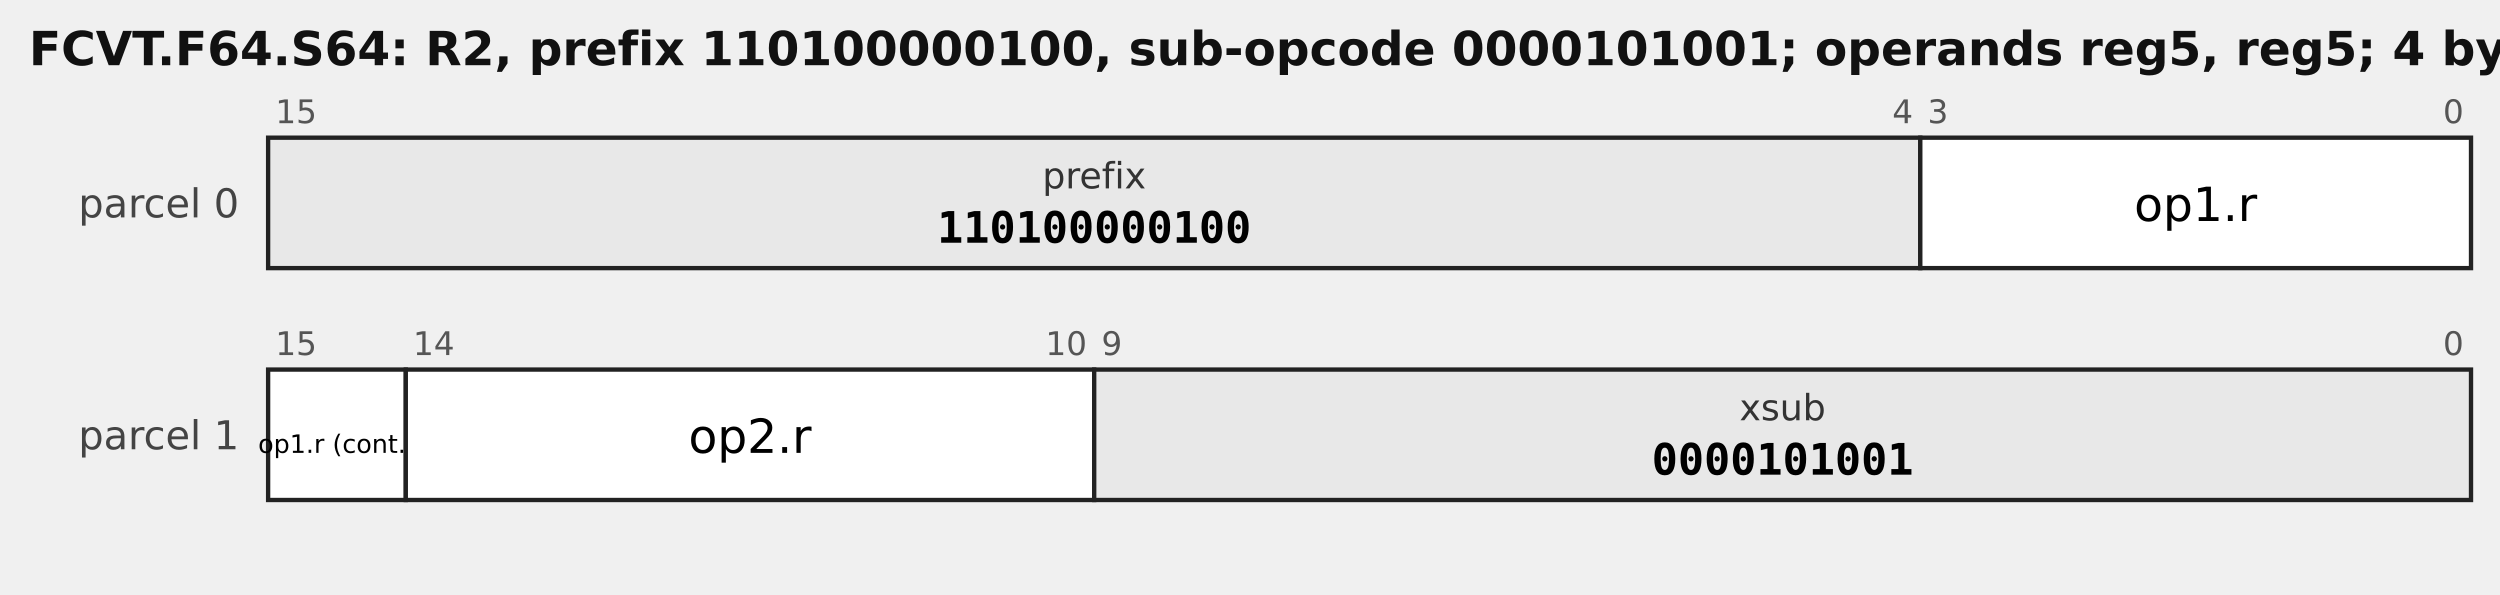
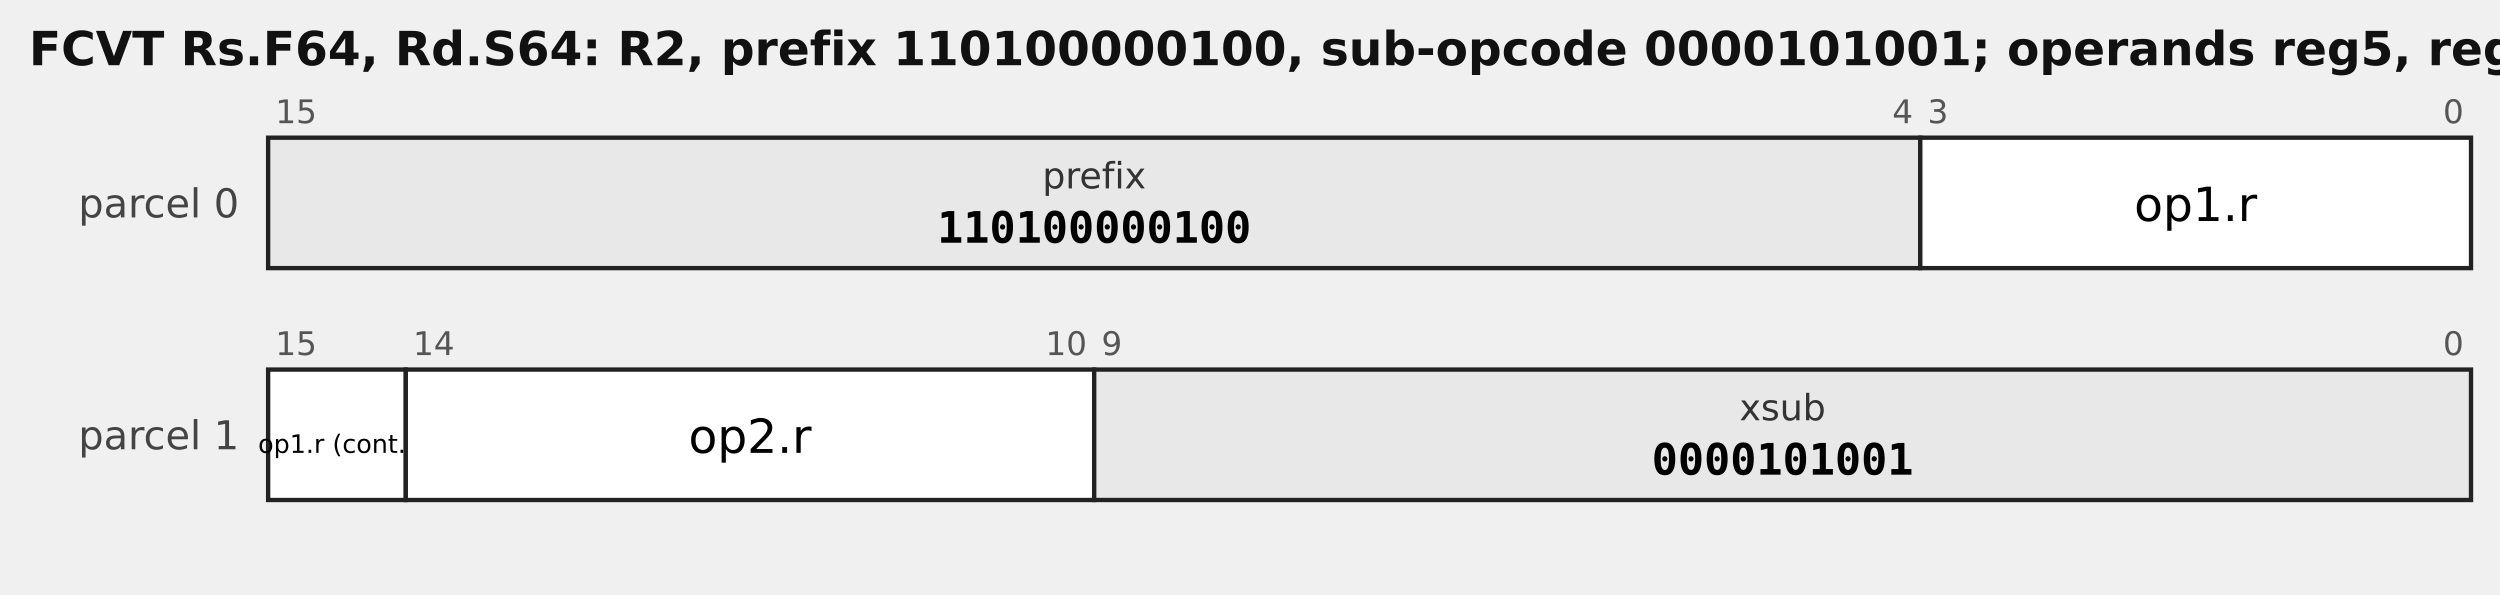
<svg xmlns="http://www.w3.org/2000/svg" width="690" height="164" viewBox="0 0 690 164" font-family="DejaVu Sans, sans-serif">
-   <text x="8" y="18" font-size="13" font-weight="bold" fill="#111">FCVT.F64.S64: R2, prefix 110100000100, sub-opcode 0000101001; operands reg5, reg5; 4 bytes</text>
+   <text x="8" y="18" font-size="13" font-weight="bold" fill="#111">FCVT Rs.F64, Rd.S64: R2, prefix 110100000100, sub-opcode 0000101001; operands reg5, reg5; 4 bytes</text>
  <text x="66" y="60" font-size="11" text-anchor="end" fill="#444">parcel 0</text>
  <rect x="74" y="38" width="456" height="36" fill="#e8e8e8" stroke="#222" stroke-width="1.2" />
  <text x="76" y="34" font-size="9" fill="#555" text-anchor="start">15</text>
  <text x="528" y="34" font-size="9" fill="#555" text-anchor="end">4</text>
  <text x="302.0" y="52" font-size="10.0" text-anchor="middle" font-family="DejaVu Sans, sans-serif" fill="#333">prefix</text>
  <text x="302.0" y="67" font-size="12.0" text-anchor="middle" font-family="DejaVu Sans Mono, monospace" font-weight="bold">110100000100</text>
  <rect x="530" y="38" width="152" height="36" fill="#ffffff" stroke="#222" stroke-width="1.2" />
  <text x="532" y="34" font-size="9" fill="#555" text-anchor="start">3</text>
  <text x="680" y="34" font-size="9" fill="#555" text-anchor="end">0</text>
  <text x="606.0" y="61" font-size="13.0" text-anchor="middle" font-family="DejaVu Sans, sans-serif">op1.r</text>
  <text x="66" y="124" font-size="11" text-anchor="end" fill="#444">parcel 1</text>
  <rect x="74" y="102" width="38" height="36" fill="#ffffff" stroke="#222" stroke-width="1.2" />
  <text x="76" y="98" font-size="9" fill="#555" text-anchor="start">15</text>
  <text x="93.0" y="125" font-size="7.0" text-anchor="middle" font-family="DejaVu Sans, sans-serif">op1.r (cont.)</text>
  <rect x="112" y="102" width="190" height="36" fill="#ffffff" stroke="#222" stroke-width="1.2" />
  <text x="114" y="98" font-size="9" fill="#555" text-anchor="start">14</text>
  <text x="300" y="98" font-size="9" fill="#555" text-anchor="end">10</text>
  <text x="207.0" y="125" font-size="13.0" text-anchor="middle" font-family="DejaVu Sans, sans-serif">op2.r</text>
  <rect x="302" y="102" width="380" height="36" fill="#e8e8e8" stroke="#222" stroke-width="1.2" />
  <text x="304" y="98" font-size="9" fill="#555" text-anchor="start">9</text>
  <text x="680" y="98" font-size="9" fill="#555" text-anchor="end">0</text>
  <text x="492.0" y="116" font-size="10.0" text-anchor="middle" font-family="DejaVu Sans, sans-serif" fill="#333">xsub</text>
  <text x="492.0" y="131" font-size="12.0" text-anchor="middle" font-family="DejaVu Sans Mono, monospace" font-weight="bold">0000101001</text>
</svg>
